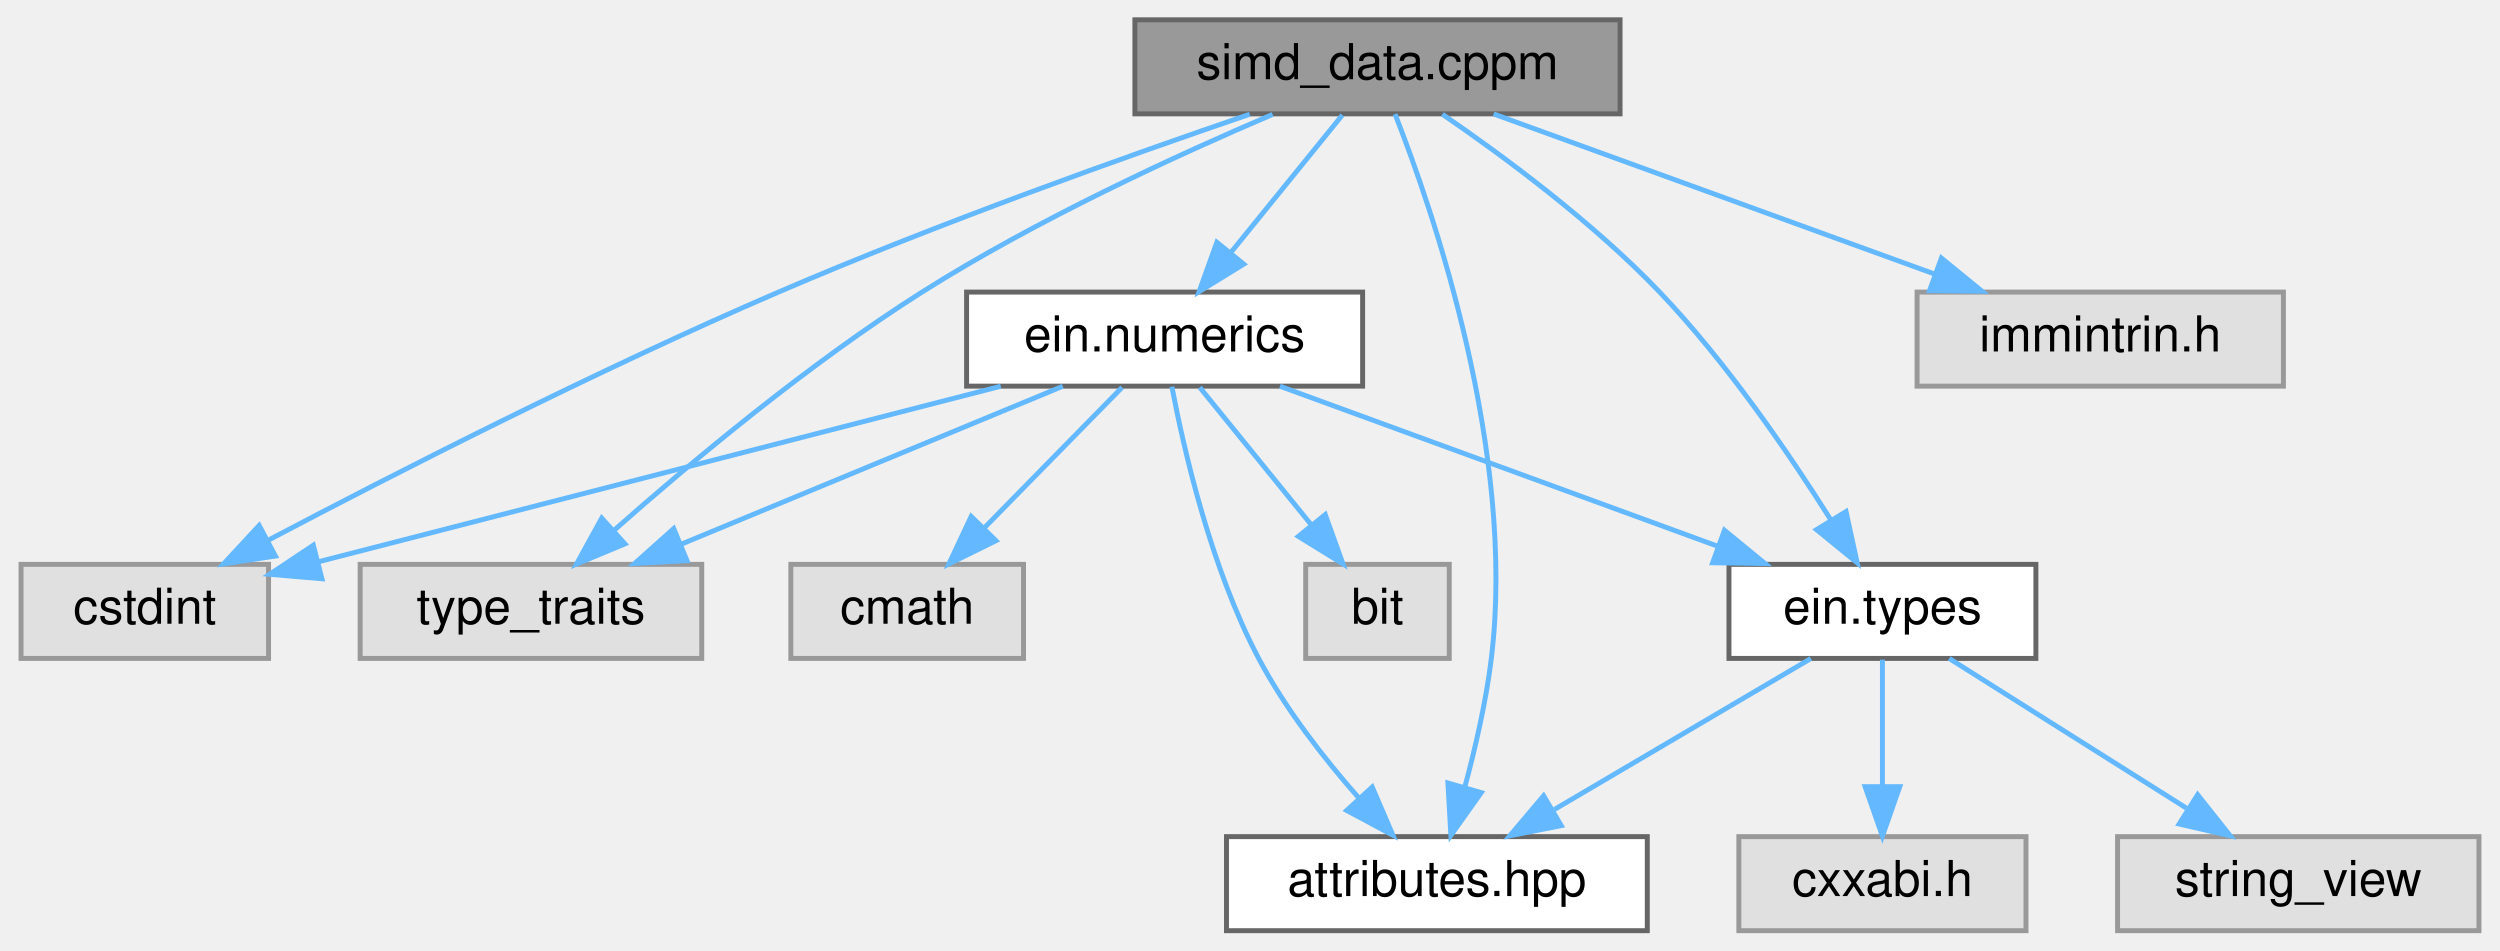
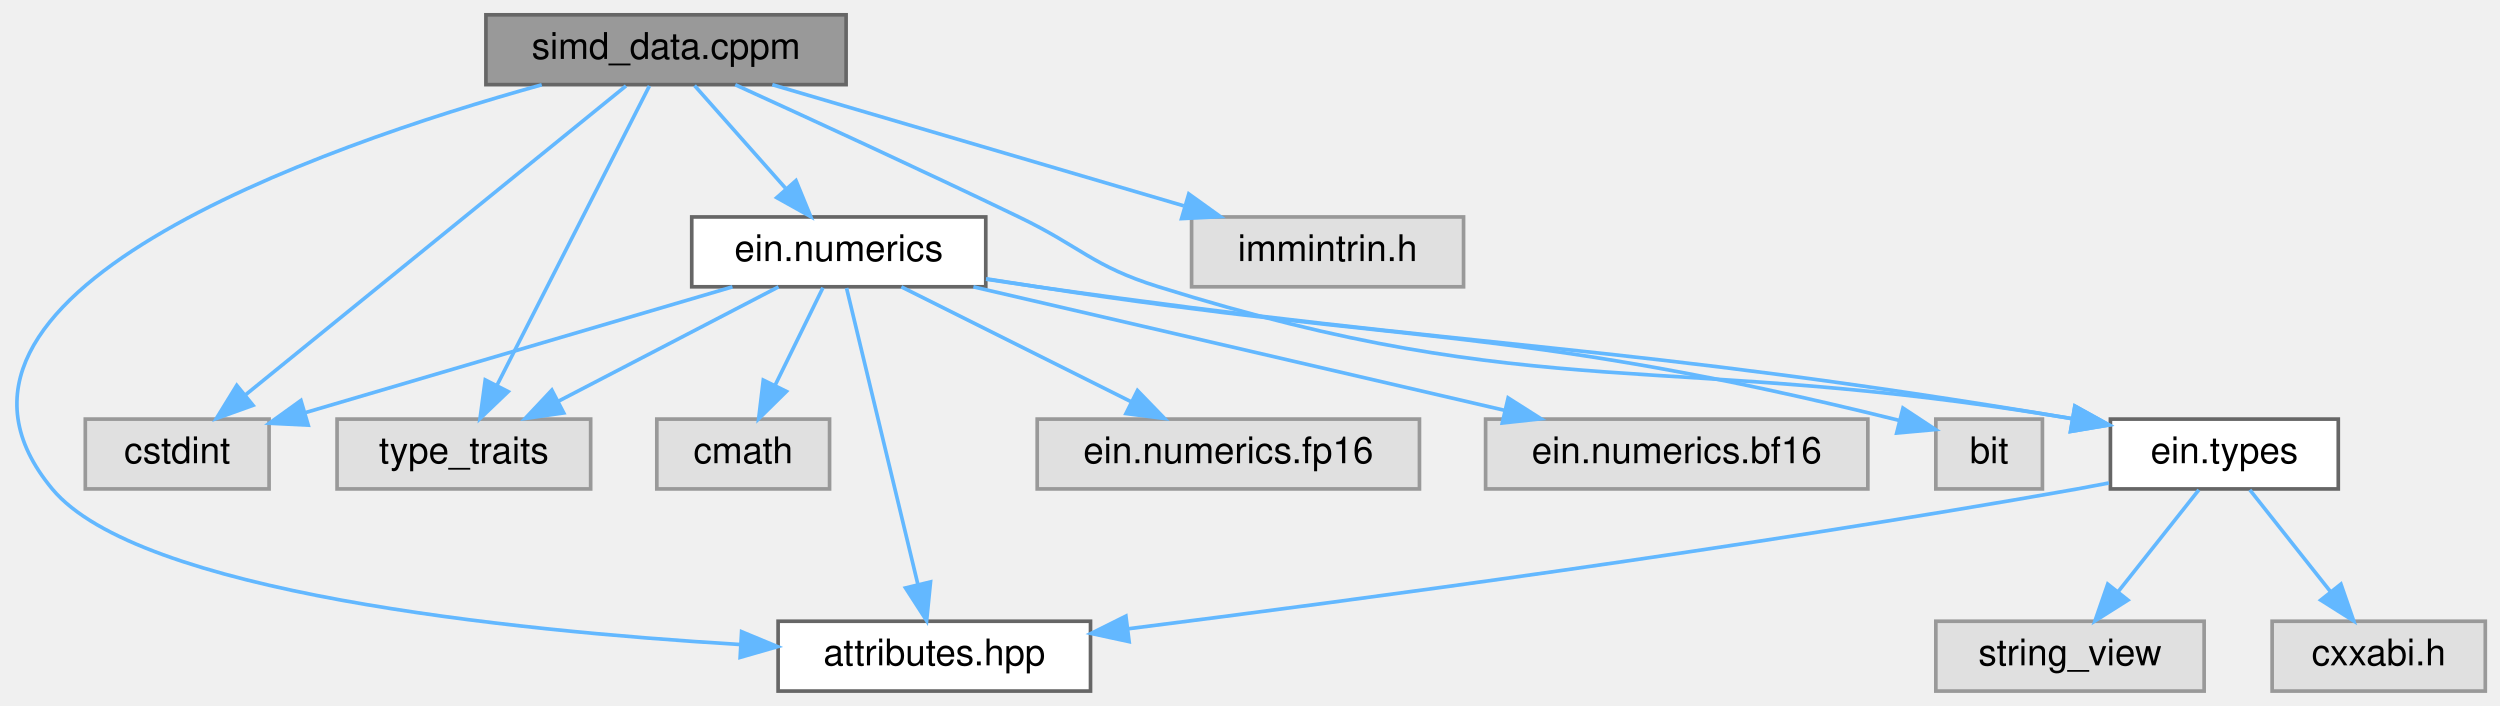
- <svg xmlns="http://www.w3.org/2000/svg" xmlns:xlink="http://www.w3.org/1999/xlink" width="505pt" height="192pt" viewBox="0.00 0.00 504.50 192.00">
+ <svg xmlns="http://www.w3.org/2000/svg" xmlns:xlink="http://www.w3.org/1999/xlink" width="680pt" height="192pt" viewBox="0.00 0.00 680.21 192.00">
  <g id="graph0" class="graph" transform="scale(1 1) rotate(0) translate(4 188)">
    <g id="Node000001" class="node">
      <g id="a_Node000001">
        <a xlink:title=" ">
-           <polygon fill="#999999" stroke="#666666" points="323,-184 225,-184 225,-165 323,-165 323,-184" />
-           <text text-anchor="middle" x="274" y="-172" font-family="Helvetica,sans-Serif" font-size="10.00">simd_data.cppm</text>
+           <polygon fill="#999999" stroke="#666666" points="226.21,-184 128.21,-184 128.21,-165 226.21,-165 226.21,-184" />
+           <text text-anchor="middle" x="177.21" y="-172" font-family="Helvetica,sans-Serif" font-size="10.00">simd_data.cppm</text>
        </a>
      </g>
    </g>
    <g id="Node000002" class="node">
      <g id="a_Node000002">
        <a xlink:title=" ">
-           <polygon fill="#e0e0e0" stroke="#999999" points="50,-74 0,-74 0,-55 50,-55 50,-74" />
-           <text text-anchor="middle" x="25" y="-62" font-family="Helvetica,sans-Serif" font-size="10.00">cstdint</text>
+           <polygon fill="#e0e0e0" stroke="#999999" points="69.21,-74 19.21,-74 19.21,-55 69.21,-55 69.21,-74" />
+           <text text-anchor="middle" x="44.21" y="-62" font-family="Helvetica,sans-Serif" font-size="10.00">cstdint</text>
        </a>
      </g>
    </g>
    <g id="edge1_Node000001_Node000002" class="edge">
      <g id="a_edge1_Node000001_Node000002">
        <a xlink:title=" ">
-           <path fill="none" stroke="#63b8ff" d="M248.19,-164.92C223.47,-156.48 185.28,-142.89 153,-129 116.43,-113.26 75.4,-92.3 49.88,-78.85" />
-           <polygon fill="#63b8ff" stroke="#63b8ff" points="51.38,-75.68 40.9,-74.09 48.1,-81.86 51.38,-75.68" />
+           <path fill="none" stroke="#63b8ff" d="M166.32,-164.66C143.61,-146.22 90.93,-103.45 62.76,-80.57" />
+           <polygon fill="#63b8ff" stroke="#63b8ff" points="64.84,-77.75 54.87,-74.16 60.42,-83.18 64.84,-77.75" />
        </a>
      </g>
    </g>
    <g id="Node000003" class="node">
      <g id="a_Node000003">
        <a xlink:title=" ">
-           <polygon fill="#e0e0e0" stroke="#999999" points="137.5,-74 68.5,-74 68.5,-55 137.5,-55 137.5,-74" />
-           <text text-anchor="middle" x="103" y="-62" font-family="Helvetica,sans-Serif" font-size="10.00">type_traits</text>
+           <polygon fill="#e0e0e0" stroke="#999999" points="156.71,-74 87.71,-74 87.71,-55 156.71,-55 156.71,-74" />
+           <text text-anchor="middle" x="122.21" y="-62" font-family="Helvetica,sans-Serif" font-size="10.00">type_traits</text>
        </a>
      </g>
    </g>
    <g id="edge2_Node000001_Node000003" class="edge">
      <g id="a_edge2_Node000001_Node000003">
        <a xlink:title=" ">
-           <path fill="none" stroke="#63b8ff" d="M252.82,-164.89C233.7,-156.74 205.09,-143.6 182,-129 159.16,-114.56 135.3,-94.59 119.85,-80.93" />
-           <polygon fill="#63b8ff" stroke="#63b8ff" points="121.98,-78.14 112.2,-74.06 117.3,-83.34 121.98,-78.14" />
+           <path fill="none" stroke="#63b8ff" d="M172.7,-164.66C163.68,-146.93 143.2,-106.73 131.28,-83.32" />
+           <polygon fill="#63b8ff" stroke="#63b8ff" points="134.27,-81.48 126.61,-74.16 128.03,-84.66 134.27,-81.48" />
        </a>
      </g>
    </g>
    <g id="Node000004" class="node">
      <g id="a_Node000004">
        <a xlink:title=" ">
-           <polygon fill="#e0e0e0" stroke="#999999" points="457,-129 383,-129 383,-110 457,-110 457,-129" />
-           <text text-anchor="middle" x="420" y="-117" font-family="Helvetica,sans-Serif" font-size="10.00">immintrin.h</text>
+           <polygon fill="#e0e0e0" stroke="#999999" points="394.21,-129 320.21,-129 320.21,-110 394.21,-110 394.21,-129" />
+           <text text-anchor="middle" x="357.21" y="-117" font-family="Helvetica,sans-Serif" font-size="10.00">immintrin.h</text>
        </a>
      </g>
    </g>
    <g id="edge3_Node000001_Node000004" class="edge">
      <g id="a_edge3_Node000001_Node000004">
        <a xlink:title=" ">
-           <path fill="none" stroke="#63b8ff" d="M297.46,-164.98C321.58,-156.23 359.37,-142.51 386.6,-132.62" />
-           <polygon fill="#63b8ff" stroke="#63b8ff" points="387.91,-135.87 396.12,-129.17 385.52,-129.29 387.91,-135.87" />
+           <path fill="none" stroke="#63b8ff" d="M206.13,-164.98C236.48,-156.05 284.37,-141.94 318.09,-132.02" />
+           <polygon fill="#63b8ff" stroke="#63b8ff" points="319.45,-135.26 328.06,-129.08 317.48,-128.55 319.45,-135.26" />
        </a>
      </g>
    </g>
    <g id="Node000005" class="node">
      <g id="a_Node000005">
        <a xlink:href="attributes_8hpp.html" target="_top" xlink:title="an opinionated subset of clang/gcc attributes">
-           <polygon fill="white" stroke="#666666" points="328.5,-19 243.5,-19 243.5,0 328.5,0 328.5,-19" />
-           <text text-anchor="middle" x="286" y="-7" font-family="Helvetica,sans-Serif" font-size="10.00">attributes.hpp</text>
+           <polygon fill="white" stroke="#666666" points="292.71,-19 207.71,-19 207.71,0 292.71,0 292.71,-19" />
+           <text text-anchor="middle" x="250.21" y="-7" font-family="Helvetica,sans-Serif" font-size="10.00">attributes.hpp</text>
        </a>
      </g>
    </g>
    <g id="edge4_Node000001_Node000005" class="edge">
      <g id="a_edge4_Node000001_Node000005">
        <a xlink:title=" ">
-           <path fill="none" stroke="#63b8ff" d="M277.55,-164.94C285.18,-145.53 302.07,-96.61 297,-55 295.94,-46.31 293.76,-36.87 291.62,-28.93" />
-           <polygon fill="#63b8ff" stroke="#63b8ff" points="294.96,-27.89 288.83,-19.25 288.23,-29.83 294.96,-27.89" />
+           <path fill="none" stroke="#63b8ff" d="M143.4,-164.96C82.92,-148.11 -33.55,-107.62 10.21,-55 33.53,-26.95 134.03,-16.5 197.35,-12.67" />
+           <polygon fill="#63b8ff" stroke="#63b8ff" points="197.78,-16.15 207.56,-12.09 197.38,-9.16 197.78,-16.15" />
        </a>
      </g>
    </g>
    <g id="Node000006" class="node">
      <g id="a_Node000006">
        <a xlink:href="types_8cppm.html" target="_top" xlink:title=" ">
-           <polygon fill="white" stroke="#666666" points="407,-74 345,-74 345,-55 407,-55 407,-74" />
-           <text text-anchor="middle" x="376" y="-62" font-family="Helvetica,sans-Serif" font-size="10.00">ein.types</text>
+           <polygon fill="white" stroke="#666666" points="632.21,-74 570.21,-74 570.21,-55 632.21,-55 632.21,-74" />
+           <text text-anchor="middle" x="601.21" y="-62" font-family="Helvetica,sans-Serif" font-size="10.00">ein.types</text>
        </a>
      </g>
    </g>
    <g id="edge5_Node000001_Node000006" class="edge">
      <g id="a_edge5_Node000001_Node000006">
        <a xlink:title=" ">
-           <path fill="none" stroke="#63b8ff" d="M287.11,-164.92C299.27,-156.59 317.48,-143.17 331,-129 344.51,-114.84 357.14,-96.38 365.56,-83.01" />
-           <polygon fill="#63b8ff" stroke="#63b8ff" points="368.65,-84.67 370.9,-74.32 362.68,-81.01 368.65,-84.67" />
+           <path fill="none" stroke="#63b8ff" d="M196.05,-164.97C215.46,-156.13 246.56,-141.83 273.21,-129 290.22,-120.81 293.18,-115.64 311.21,-110 415.3,-77.42 448.79,-92.74 559.89,-74.1" />
+           <polygon fill="#63b8ff" stroke="#63b8ff" points="560.55,-77.54 569.8,-72.38 559.35,-70.64 560.55,-77.54" />
        </a>
      </g>
    </g>
    <g id="Node000009" class="node">
      <g id="a_Node000009">
        <a xlink:href="numerics_8cppm.html" target="_top" xlink:title=" ">
-           <polygon fill="white" stroke="#666666" points="271,-129 191,-129 191,-110 271,-110 271,-129" />
-           <text text-anchor="middle" x="231" y="-117" font-family="Helvetica,sans-Serif" font-size="10.00">ein.numerics</text>
+           <polygon fill="white" stroke="#666666" points="264.21,-129 184.21,-129 184.21,-110 264.21,-110 264.21,-129" />
+           <text text-anchor="middle" x="224.21" y="-117" font-family="Helvetica,sans-Serif" font-size="10.00">ein.numerics</text>
        </a>
      </g>
    </g>
    <g id="edge9_Node000001_Node000009" class="edge">
      <g id="a_edge9_Node000001_Node000009">
        <a xlink:title=" ">
-           <path fill="none" stroke="#63b8ff" d="M266.9,-164.75C260.83,-157.26 251.91,-146.28 244.49,-137.13" />
-           <polygon fill="#63b8ff" stroke="#63b8ff" points="246.99,-134.65 237.97,-129.09 241.55,-139.06 246.99,-134.65" />
+           <path fill="none" stroke="#63b8ff" d="M184.97,-164.75C191.67,-157.18 201.55,-146.05 209.71,-136.84" />
+           <polygon fill="#63b8ff" stroke="#63b8ff" points="212.57,-138.89 216.59,-129.09 207.34,-134.25 212.57,-138.89" />
        </a>
      </g>
    </g>
    <g id="edge7_Node000006_Node000005" class="edge">
      <g id="a_edge7_Node000006_Node000005">
        <a xlink:title=" ">
-           <path fill="none" stroke="#63b8ff" d="M361.54,-54.98C347.58,-46.77 326.21,-34.18 309.75,-24.49" />
-           <polygon fill="#63b8ff" stroke="#63b8ff" points="311.12,-21.23 300.72,-19.17 307.56,-27.26 311.12,-21.23" />
+           <path fill="none" stroke="#63b8ff" d="M569.8,-56.62C566.9,-56.05 564,-55.5 561.21,-55 470.78,-38.94 364.77,-24.76 302.79,-16.93" />
+           <polygon fill="#63b8ff" stroke="#63b8ff" points="303.22,-13.45 292.86,-15.68 302.34,-20.4 303.22,-13.45" />
        </a>
      </g>
    </g>
    <g id="Node000007" class="node">
      <g id="a_Node000007">
        <a xlink:title=" ">
-           <polygon fill="#e0e0e0" stroke="#999999" points="496.5,-19 423.5,-19 423.5,0 496.5,0 496.5,-19" />
-           <text text-anchor="middle" x="460" y="-7" font-family="Helvetica,sans-Serif" font-size="10.00">string_view</text>
+           <polygon fill="#e0e0e0" stroke="#999999" points="595.71,-19 522.71,-19 522.71,0 595.71,0 595.71,-19" />
+           <text text-anchor="middle" x="559.21" y="-7" font-family="Helvetica,sans-Serif" font-size="10.00">string_view</text>
        </a>
      </g>
    </g>
    <g id="edge6_Node000006_Node000007" class="edge">
      <g id="a_edge6_Node000006_Node000007">
        <a xlink:title=" ">
-           <path fill="none" stroke="#63b8ff" d="M389.5,-54.98C402.4,-46.84 422.1,-34.41 437.4,-24.76" />
-           <polygon fill="#63b8ff" stroke="#63b8ff" points="439.67,-27.47 446.26,-19.17 435.93,-21.55 439.67,-27.47" />
+           <path fill="none" stroke="#63b8ff" d="M594.27,-54.75C588.34,-47.26 579.63,-36.28 572.38,-27.13" />
+           <polygon fill="#63b8ff" stroke="#63b8ff" points="574.97,-24.75 566.01,-19.09 569.48,-29.1 574.97,-24.75" />
        </a>
      </g>
    </g>
    <g id="Node000008" class="node">
      <g id="a_Node000008">
        <a xlink:title=" ">
-           <polygon fill="#e0e0e0" stroke="#999999" points="405,-19 347,-19 347,0 405,0 405,-19" />
-           <text text-anchor="middle" x="376" y="-7" font-family="Helvetica,sans-Serif" font-size="10.00">cxxabi.h</text>
+           <polygon fill="#e0e0e0" stroke="#999999" points="672.21,-19 614.21,-19 614.21,0 672.21,0 672.21,-19" />
+           <text text-anchor="middle" x="643.21" y="-7" font-family="Helvetica,sans-Serif" font-size="10.00">cxxabi.h</text>
        </a>
      </g>
    </g>
    <g id="edge8_Node000006_Node000008" class="edge">
      <g id="a_edge8_Node000006_Node000008">
        <a xlink:title=" ">
-           <path fill="none" stroke="#63b8ff" d="M376,-54.75C376,-47.8 376,-37.85 376,-29.13" />
-           <polygon fill="#63b8ff" stroke="#63b8ff" points="379.5,-29.09 376,-19.09 372.5,-29.09 379.5,-29.09" />
+           <path fill="none" stroke="#63b8ff" d="M608.14,-54.75C614.07,-47.26 622.78,-36.28 630.03,-27.13" />
+           <polygon fill="#63b8ff" stroke="#63b8ff" points="632.93,-29.1 636.4,-19.09 627.44,-24.75 632.93,-29.1" />
        </a>
      </g>
    </g>
    <g id="edge12_Node000009_Node000002" class="edge">
      <g id="a_edge12_Node000009_Node000002">
        <a xlink:title=" ">
-           <path fill="none" stroke="#63b8ff" d="M197.9,-109.98C160.11,-100.26 98.54,-84.42 59.98,-74.5" />
-           <polygon fill="#63b8ff" stroke="#63b8ff" points="60.78,-71.09 50.22,-71.99 59.04,-77.87 60.78,-71.09" />
+           <path fill="none" stroke="#63b8ff" d="M195.29,-109.98C163.67,-100.68 113.03,-85.76 79.2,-75.8" />
+           <polygon fill="#63b8ff" stroke="#63b8ff" points="79.86,-72.35 69.28,-72.88 77.88,-79.07 79.86,-72.35" />
        </a>
      </g>
    </g>
    <g id="edge13_Node000009_Node000003" class="edge">
      <g id="a_edge13_Node000009_Node000003">
        <a xlink:title=" ">
-           <path fill="none" stroke="#63b8ff" d="M210.43,-109.98C189.57,-101.34 157.03,-87.87 133.23,-78.02" />
-           <polygon fill="#63b8ff" stroke="#63b8ff" points="134.52,-74.76 123.94,-74.17 131.84,-81.23 134.52,-74.76" />
+           <path fill="none" stroke="#63b8ff" d="M207.82,-109.98C191.63,-101.57 166.64,-88.59 147.82,-78.81" />
+           <polygon fill="#63b8ff" stroke="#63b8ff" points="149.38,-75.68 138.89,-74.17 146.15,-81.89 149.38,-75.68" />
        </a>
      </g>
    </g>
    <g id="edge14_Node000009_Node000005" class="edge">
      <g id="a_edge14_Node000009_Node000005">
        <a xlink:title=" ">
-           <path fill="none" stroke="#63b8ff" d="M232.47,-109.88C234.87,-97.27 240.33,-73.32 250,-55 255.37,-44.82 263.24,-34.75 270.26,-26.77" />
-           <polygon fill="#63b8ff" stroke="#63b8ff" points="272.94,-29.02 277.12,-19.29 267.78,-24.29 272.94,-29.02" />
-         </a>
-       </g>
-     </g>
-     <g id="edge15_Node000009_Node000006" class="edge">
-       <g id="a_edge15_Node000009_Node000006">
-         <a xlink:title=" ">
-           <path fill="none" stroke="#63b8ff" d="M254.3,-109.98C278.25,-101.23 315.78,-87.51 342.83,-77.62" />
-           <polygon fill="#63b8ff" stroke="#63b8ff" points="344.09,-80.89 352.28,-74.17 341.69,-74.32 344.09,-80.89" />
+           <path fill="none" stroke="#63b8ff" d="M226.33,-109.66C230.56,-92.09 240.11,-52.45 245.76,-28.95" />
+           <polygon fill="#63b8ff" stroke="#63b8ff" points="249.18,-29.7 248.12,-19.16 242.38,-28.06 249.18,-29.7" />
+         </a>
+       </g>
+     </g>
+     <g id="edge17_Node000009_Node000006" class="edge">
+       <g id="a_edge17_Node000009_Node000006">
+         <a xlink:title=" ">
+           <path fill="none" stroke="#63b8ff" d="M264.29,-112.06C268.98,-111.34 273.7,-110.64 278.21,-110 400.55,-92.59 434.49,-95.05 559.82,-74.11" />
+           <polygon fill="#63b8ff" stroke="#63b8ff" points="560.53,-77.54 569.81,-72.43 559.37,-70.64 560.53,-77.54" />
        </a>
      </g>
    </g>
    <g id="Node000010" class="node">
      <g id="a_Node000010">
        <a xlink:title=" ">
-           <polygon fill="#e0e0e0" stroke="#999999" points="288.5,-74 259.5,-74 259.5,-55 288.5,-55 288.5,-74" />
-           <text text-anchor="middle" x="274" y="-62" font-family="Helvetica,sans-Serif" font-size="10.00">bit</text>
+           <polygon fill="#e0e0e0" stroke="#999999" points="551.71,-74 522.71,-74 522.71,-55 551.71,-55 551.71,-74" />
+           <text text-anchor="middle" x="537.21" y="-62" font-family="Helvetica,sans-Serif" font-size="10.00">bit</text>
        </a>
      </g>
    </g>
    <g id="edge10_Node000009_Node000010" class="edge">
      <g id="a_edge10_Node000009_Node000010">
        <a xlink:title=" ">
-           <path fill="none" stroke="#63b8ff" d="M238.1,-109.75C244.17,-102.26 253.09,-91.28 260.51,-82.13" />
-           <polygon fill="#63b8ff" stroke="#63b8ff" points="263.45,-84.06 267.03,-74.09 258.01,-79.65 263.45,-84.06" />
+           <path fill="none" stroke="#63b8ff" d="M264.31,-112.17C268.99,-111.43 273.7,-110.7 278.21,-110 379.46,-94.28 408.96,-99.41 512.68,-73.66" />
+           <polygon fill="#63b8ff" stroke="#63b8ff" points="513.77,-77 522.62,-71.16 512.06,-70.21 513.77,-77" />
        </a>
      </g>
    </g>
    <g id="Node000011" class="node">
      <g id="a_Node000011">
        <a xlink:title=" ">
-           <polygon fill="#e0e0e0" stroke="#999999" points="202.5,-74 155.5,-74 155.5,-55 202.5,-55 202.5,-74" />
-           <text text-anchor="middle" x="179" y="-62" font-family="Helvetica,sans-Serif" font-size="10.00">cmath</text>
+           <polygon fill="#e0e0e0" stroke="#999999" points="221.71,-74 174.71,-74 174.71,-55 221.71,-55 221.71,-74" />
+           <text text-anchor="middle" x="198.21" y="-62" font-family="Helvetica,sans-Serif" font-size="10.00">cmath</text>
        </a>
      </g>
    </g>
    <g id="edge11_Node000009_Node000011" class="edge">
      <g id="a_edge11_Node000009_Node000011">
        <a xlink:title=" ">
-           <path fill="none" stroke="#63b8ff" d="M222.41,-109.75C214.84,-102.03 203.62,-90.6 194.49,-81.28" />
-           <polygon fill="#63b8ff" stroke="#63b8ff" points="196.93,-78.78 187.43,-74.09 191.93,-83.68 196.93,-78.78" />
+           <path fill="none" stroke="#63b8ff" d="M219.91,-109.75C216.39,-102.57 211.29,-92.18 206.92,-83.27" />
+           <polygon fill="#63b8ff" stroke="#63b8ff" points="209.97,-81.53 202.42,-74.09 203.68,-84.61 209.97,-81.53" />
+         </a>
+       </g>
+     </g>
+     <g id="Node000012" class="node">
+       <g id="a_Node000012">
+         <a xlink:title=" ">
+           <polygon fill="#e0e0e0" stroke="#999999" points="382.21,-74 278.21,-74 278.21,-55 382.21,-55 382.21,-74" />
+           <text text-anchor="middle" x="330.21" y="-62" font-family="Helvetica,sans-Serif" font-size="10.00">ein.numerics.fp16</text>
+         </a>
+       </g>
+     </g>
+     <g id="edge15_Node000009_Node000012" class="edge">
+       <g id="a_edge15_Node000009_Node000012">
+         <a xlink:title=" ">
+           <path fill="none" stroke="#63b8ff" d="M241.24,-109.98C258.13,-101.54 284.27,-88.47 303.85,-78.68" />
+           <polygon fill="#63b8ff" stroke="#63b8ff" points="305.49,-81.77 312.86,-74.17 302.36,-75.51 305.49,-81.77" />
+         </a>
+       </g>
+     </g>
+     <g id="Node000013" class="node">
+       <g id="a_Node000013">
+         <a xlink:title=" ">
+           <polygon fill="#e0e0e0" stroke="#999999" points="504.21,-74 400.21,-74 400.21,-55 504.21,-55 504.21,-74" />
+           <text text-anchor="middle" x="452.21" y="-62" font-family="Helvetica,sans-Serif" font-size="10.00">ein.numerics.bf16</text>
+         </a>
+       </g>
+     </g>
+     <g id="edge16_Node000009_Node000013" class="edge">
+       <g id="a_edge16_Node000009_Node000013">
+         <a xlink:title=" ">
+           <path fill="none" stroke="#63b8ff" d="M260.84,-109.98C300.11,-100.86 362.58,-86.33 405.39,-76.38" />
+           <polygon fill="#63b8ff" stroke="#63b8ff" points="406.34,-79.76 415.29,-74.08 404.75,-72.94 406.34,-79.76" />
        </a>
      </g>
    </g>
  </g>
</svg>
